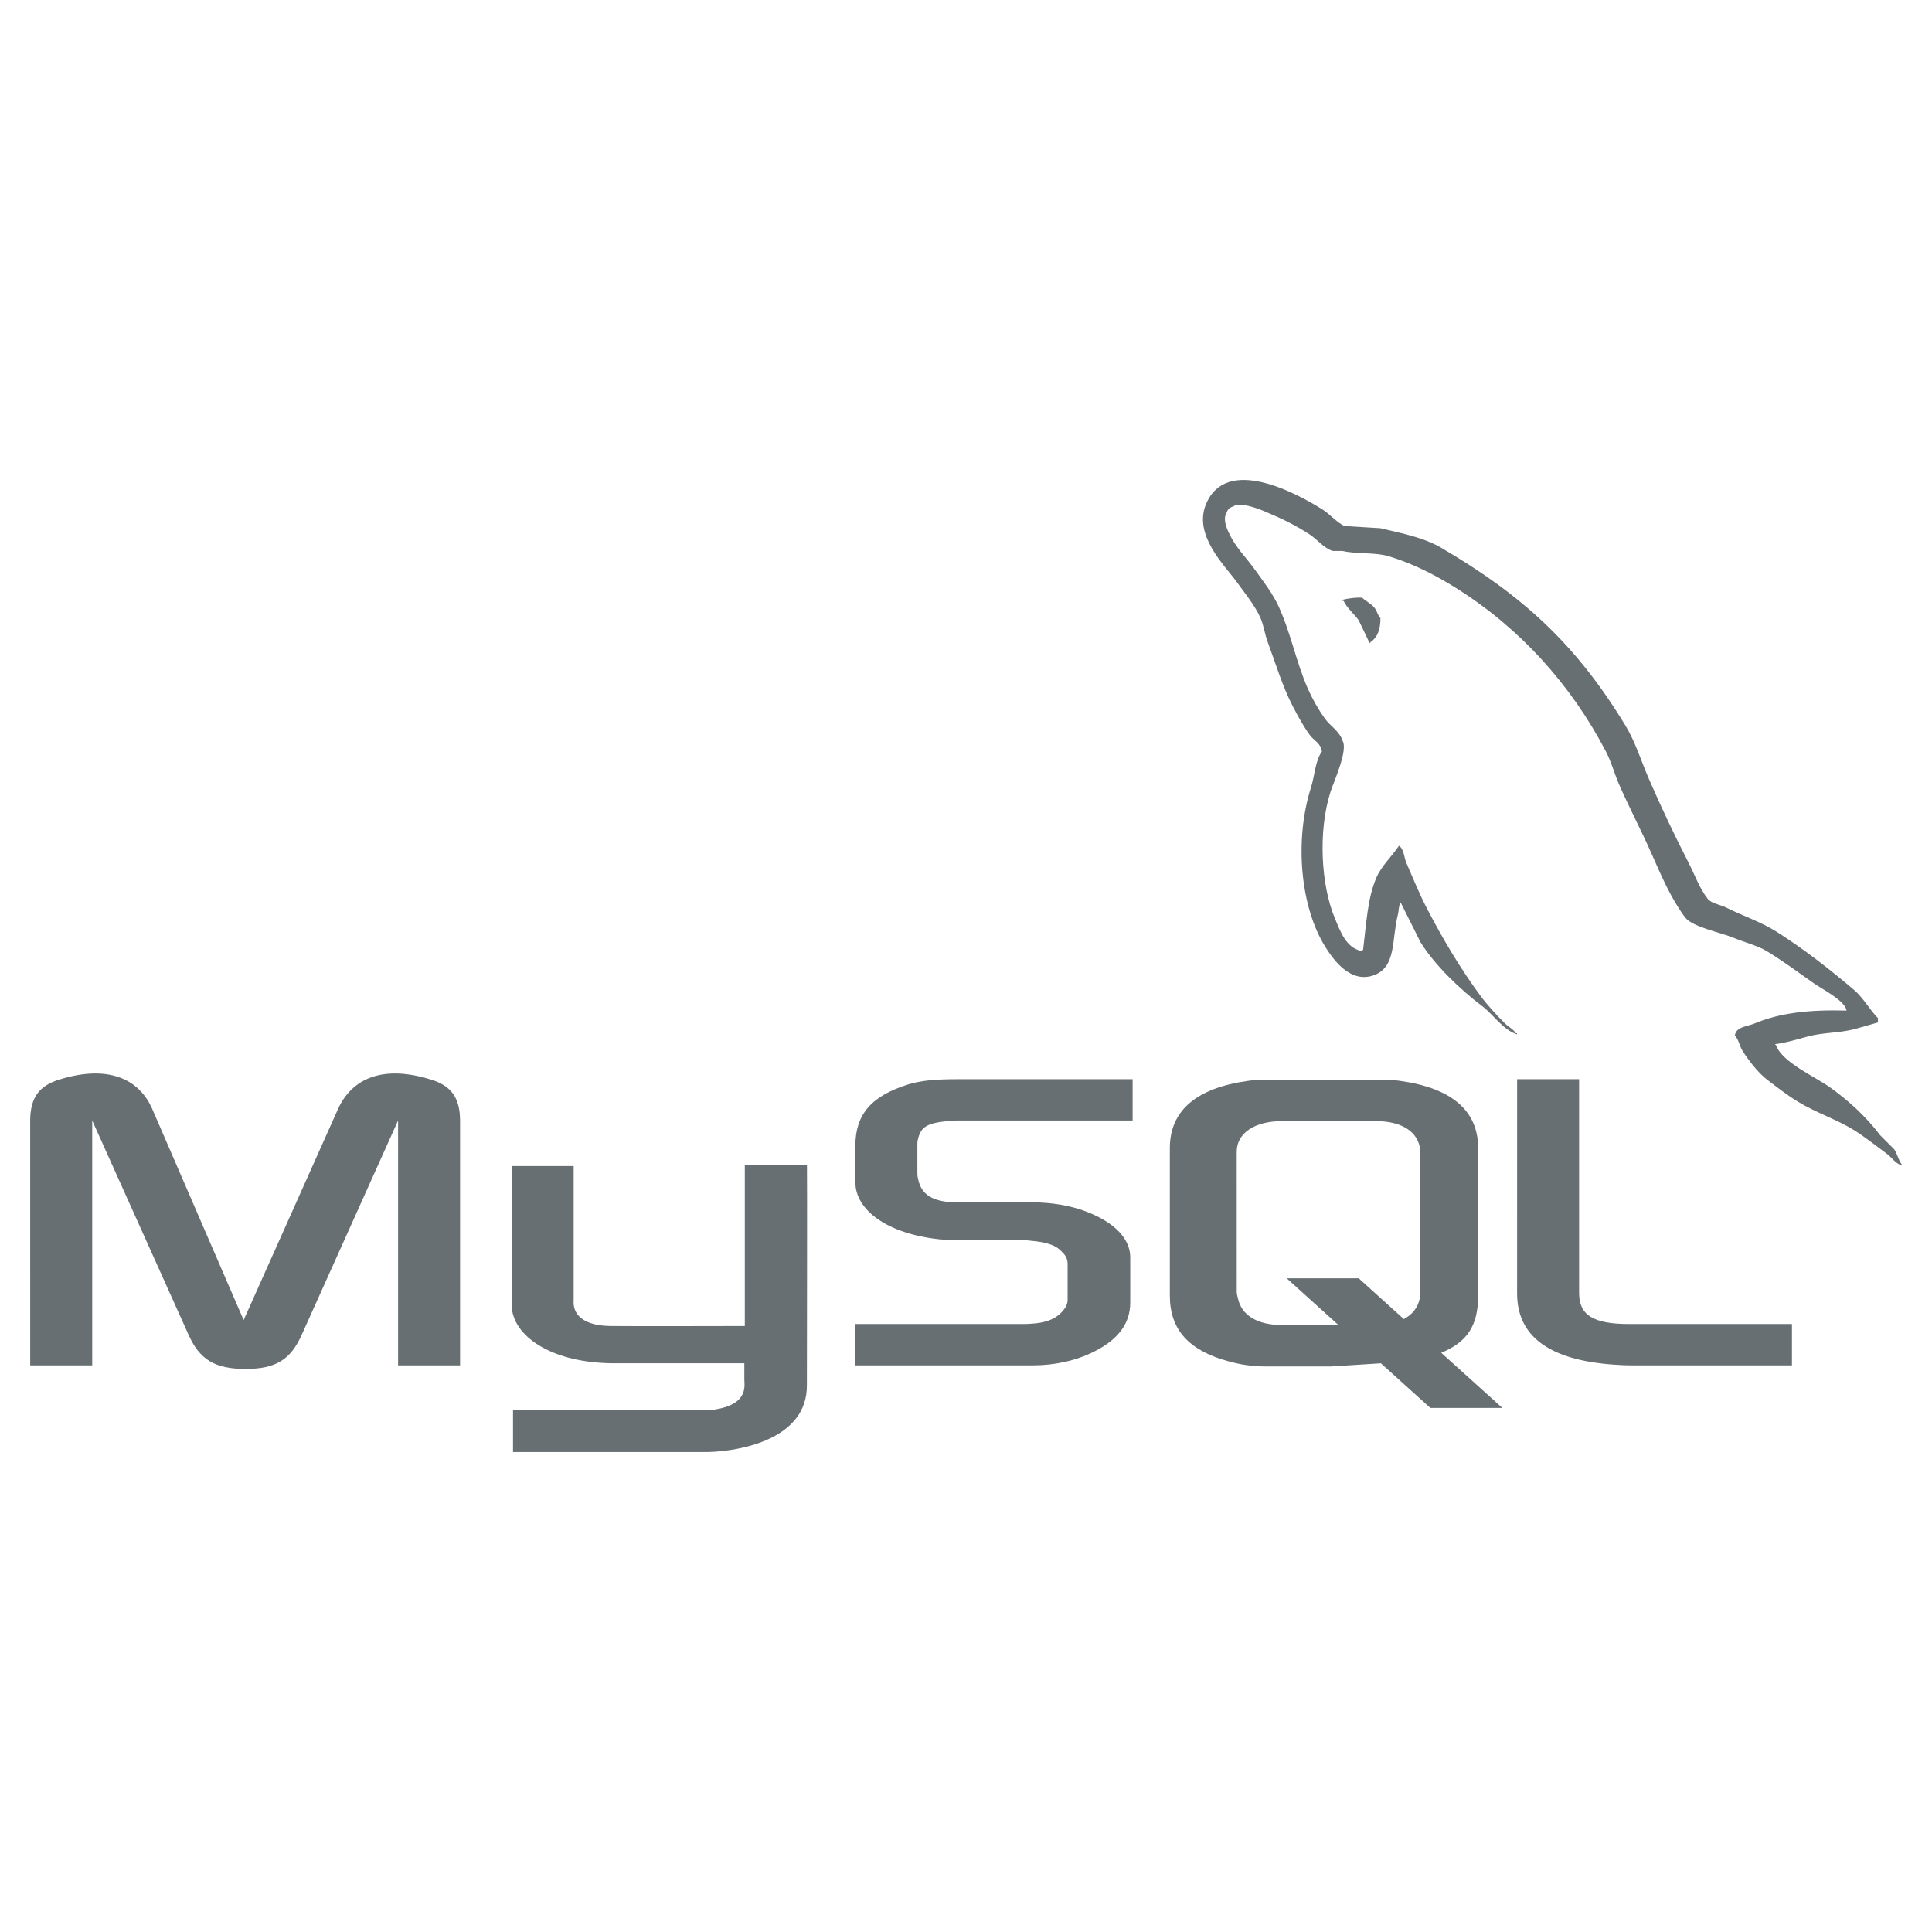
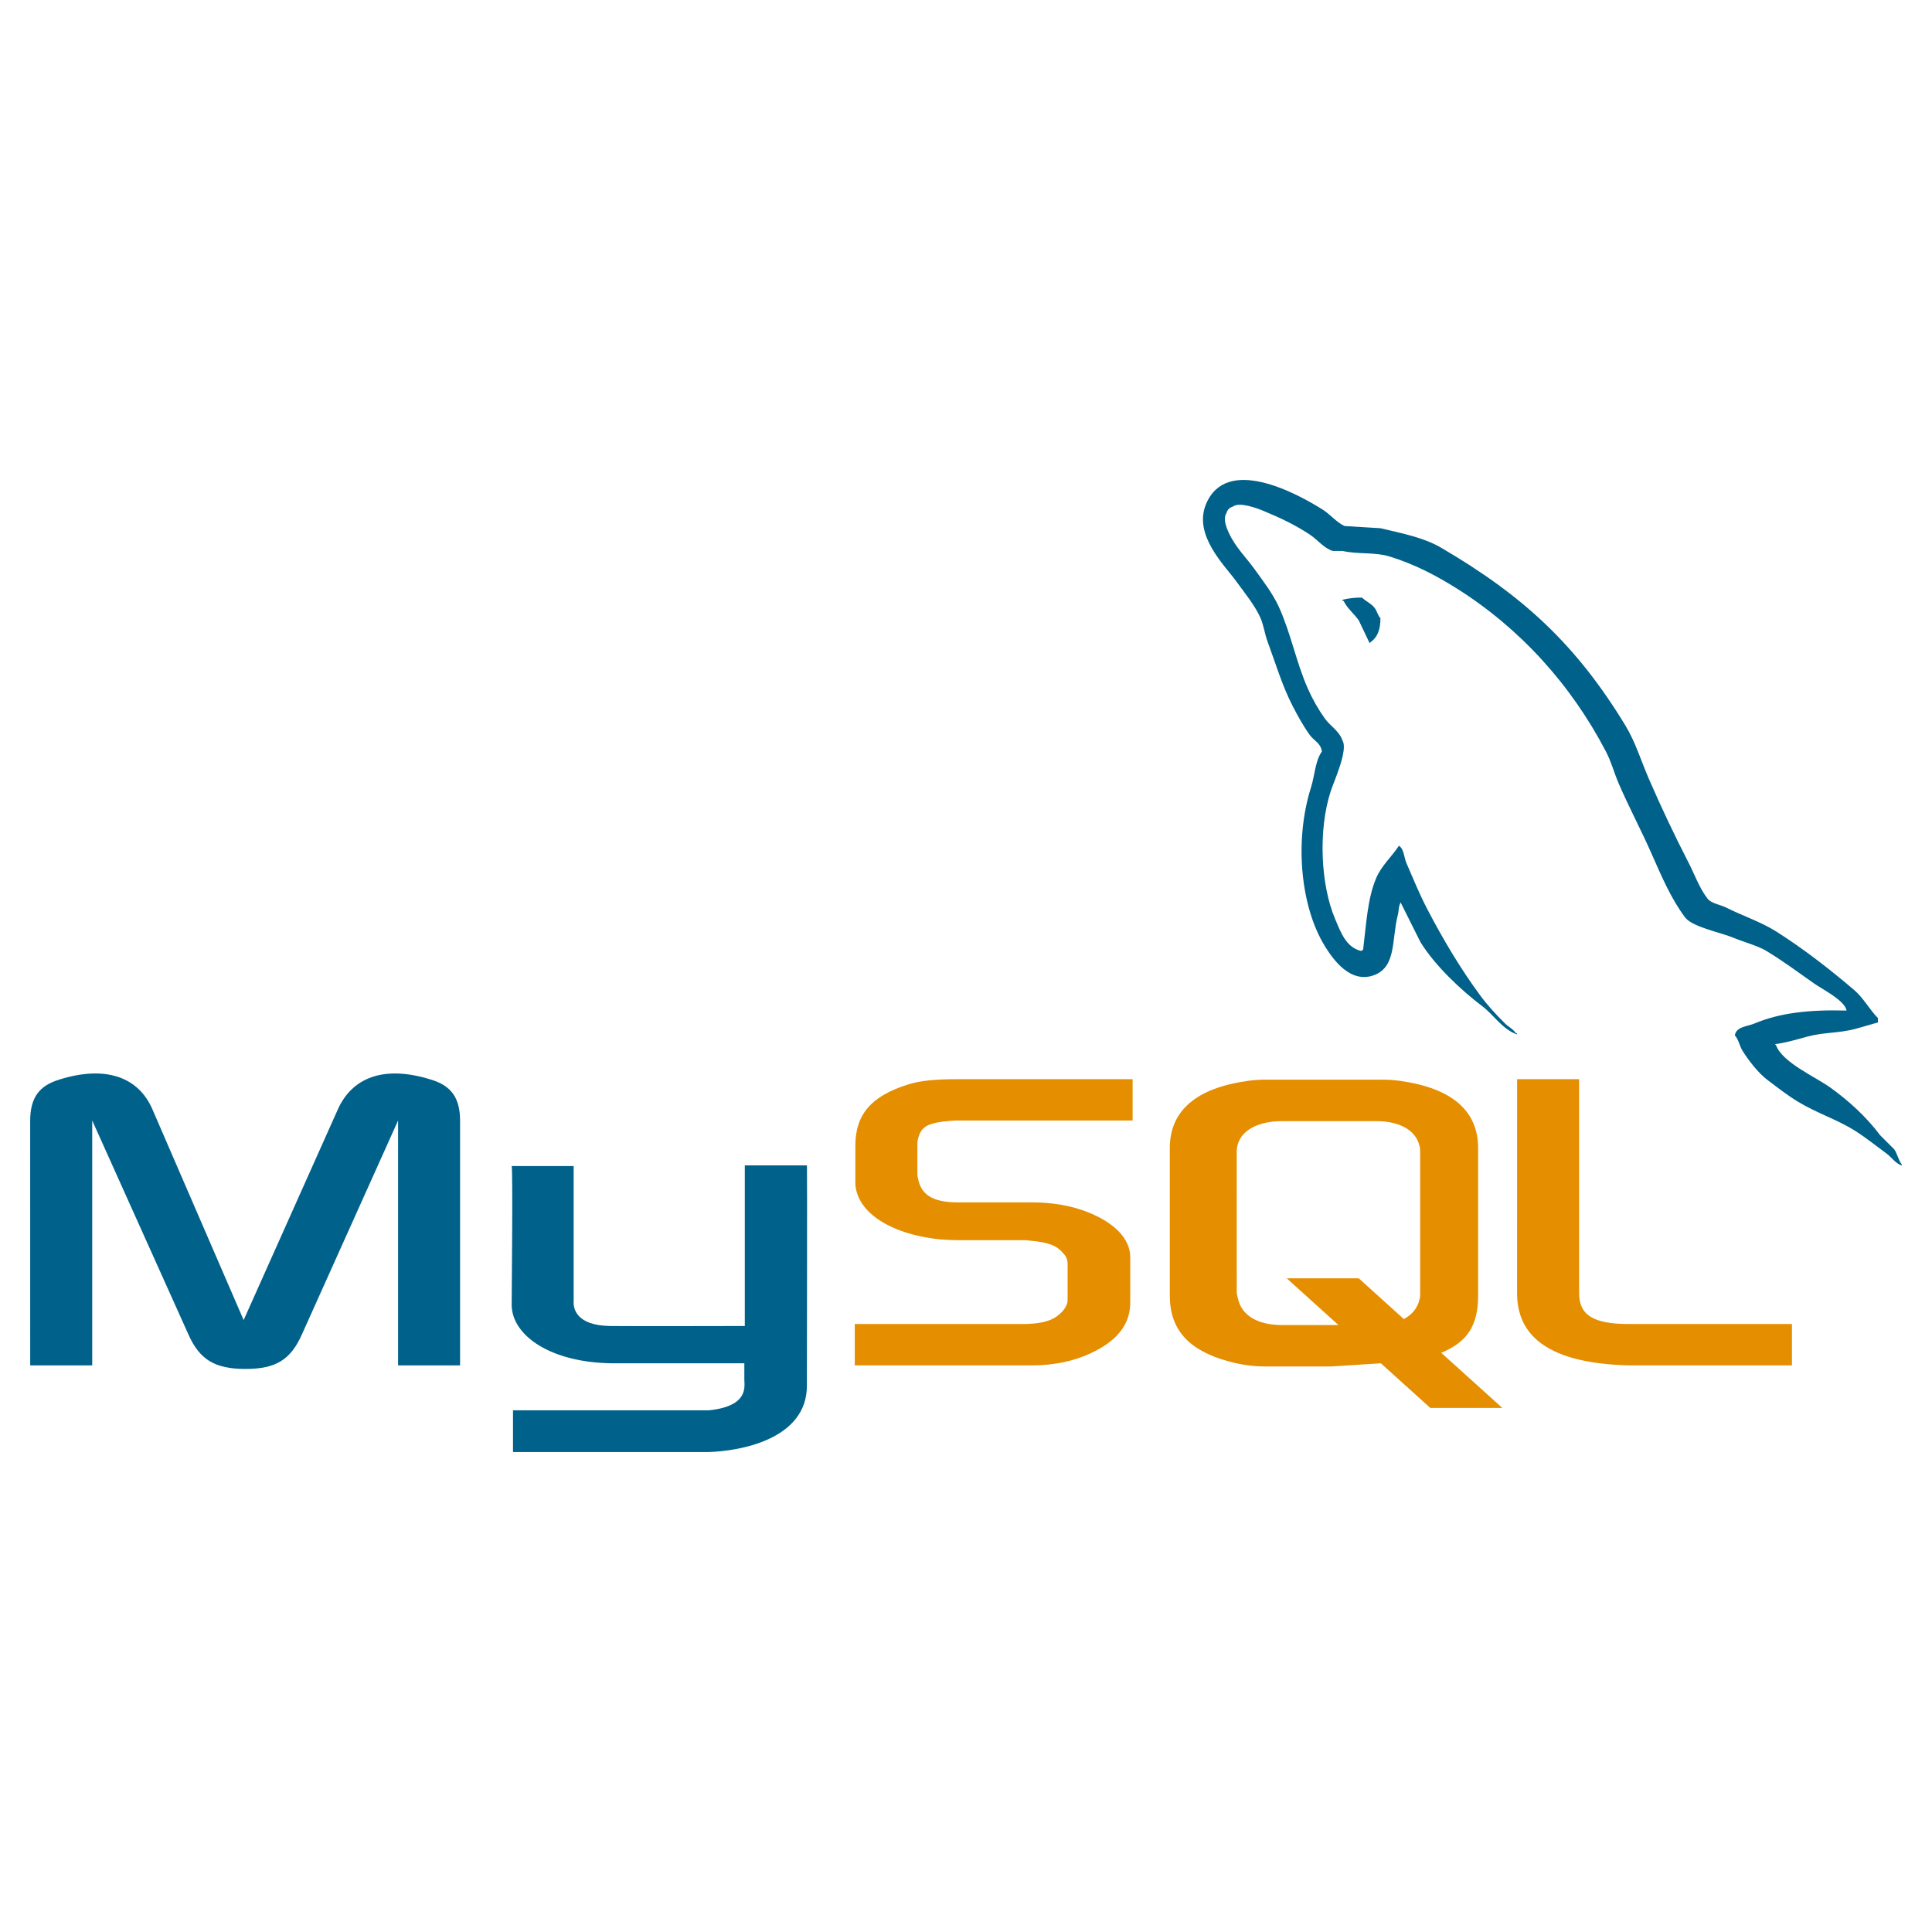
<svg xmlns="http://www.w3.org/2000/svg" width="82" height="82" viewBox="0 0 82 82" fill="none">
-   <path d="M1.282 57.95H3.914V47.557L7.988 56.618C8.468 57.714 9.126 58.102 10.417 58.102C11.708 58.102 12.341 57.714 12.822 56.618L16.896 47.557V57.95H19.527V47.575C19.527 46.562 19.123 46.072 18.287 45.82C16.288 45.196 14.946 45.736 14.339 47.086L10.341 56.028L6.47 47.085C5.887 45.736 4.521 45.196 2.522 45.819C1.686 46.072 1.281 46.562 1.281 47.574L1.282 57.95ZM21.716 49.49H24.348V55.216C24.323 55.527 24.448 56.257 25.889 56.28C26.624 56.292 31.566 56.28 31.612 56.28V49.462H34.25C34.262 49.462 34.247 58.76 34.247 58.798C34.261 61.092 31.402 61.59 30.084 61.628H21.774V59.857C21.788 59.857 30.078 59.859 30.099 59.857C31.793 59.678 31.592 58.836 31.592 58.553V57.862H25.998C23.396 57.839 21.738 56.703 21.717 55.396C21.716 55.276 21.774 49.548 21.716 49.49Z" fill="#676F73" />
-   <path d="M36.279 57.95H43.846C44.732 57.95 45.593 57.764 46.276 57.444C47.414 56.921 47.971 56.213 47.971 55.284V53.361C47.971 52.602 47.339 51.892 46.098 51.421C45.44 51.167 44.63 51.033 43.845 51.033H40.656C39.593 51.033 39.087 50.713 38.961 50.005C38.936 49.92 38.936 49.853 38.936 49.768V48.57C38.936 48.503 38.936 48.435 38.961 48.351C39.087 47.811 39.366 47.659 40.303 47.575L40.556 47.558H48.072V45.804H40.682C39.62 45.804 39.063 45.871 38.557 46.023C36.988 46.513 36.304 47.288 36.304 48.638V50.173C36.304 51.354 37.646 52.367 39.898 52.603C40.151 52.619 40.404 52.637 40.657 52.637H43.39C43.492 52.637 43.593 52.637 43.669 52.653C44.504 52.72 44.858 52.873 45.112 53.176C45.177 53.236 45.228 53.309 45.263 53.39C45.298 53.472 45.315 53.559 45.313 53.648V55.183C45.313 55.368 45.187 55.605 44.934 55.807C44.707 56.01 44.327 56.145 43.821 56.179L43.542 56.196H36.279V57.95ZM64.39 54.896C64.39 56.701 65.731 57.713 68.439 57.916C68.692 57.933 68.945 57.95 69.198 57.95H76.056V56.196H69.148C67.604 56.196 67.022 55.807 67.022 54.879V45.803H64.391L64.39 54.896ZM49.651 54.987V48.732C49.651 47.143 50.767 46.179 52.973 45.874C53.208 45.841 53.445 45.824 53.683 45.824H58.679C58.933 45.824 59.161 45.84 59.414 45.874C61.62 46.179 62.737 47.142 62.737 48.732V54.987C62.737 56.278 62.263 56.967 61.17 57.417L63.764 59.757H60.707L58.61 57.863L56.498 57.997H53.683C53.16 57.994 52.639 57.92 52.136 57.777C50.462 57.321 49.651 56.442 49.651 54.987ZM52.491 54.836C52.491 54.92 52.516 55.005 52.542 55.106C52.694 55.834 53.379 56.239 54.418 56.239H56.809L54.613 54.256H57.669L59.584 55.986C59.938 55.797 60.17 55.51 60.251 55.141C60.276 55.056 60.276 54.971 60.276 54.887V48.885C60.276 48.818 60.276 48.733 60.251 48.648C60.099 47.972 59.414 47.584 58.4 47.584H54.417C53.252 47.584 52.49 48.091 52.49 48.885L52.491 54.836Z" fill="#676F73" />
-   <path d="M78.372 42.891C76.754 42.847 75.518 42.997 74.461 43.442C74.161 43.569 73.682 43.572 73.634 43.949C73.798 44.122 73.824 44.38 73.955 44.593C74.208 45.001 74.634 45.548 75.014 45.834C75.428 46.148 75.856 46.483 76.302 46.755C77.093 47.238 77.977 47.514 78.74 47.997C79.189 48.282 79.635 48.641 80.074 48.963C80.291 49.122 80.436 49.37 80.718 49.469V49.423C80.57 49.235 80.532 48.976 80.396 48.779L79.798 48.181C79.213 47.404 78.471 46.723 77.681 46.157C77.052 45.705 75.644 45.095 75.381 44.362L75.335 44.317C75.781 44.266 76.304 44.105 76.715 43.995C77.407 43.809 78.025 43.857 78.74 43.672L79.706 43.396V43.212C79.345 42.842 79.087 42.351 78.693 42.016C77.664 41.139 76.539 40.263 75.381 39.531C74.739 39.127 73.946 38.863 73.265 38.52C73.037 38.404 72.634 38.344 72.483 38.151C72.124 37.696 71.93 37.119 71.654 36.588C71.064 35.44 70.512 34.274 69.998 33.091C69.65 32.294 69.422 31.507 68.987 30.791C66.897 27.357 64.649 25.284 61.166 23.247C60.425 22.813 59.532 22.643 58.59 22.419L57.072 22.327C56.764 22.198 56.442 21.82 56.152 21.637C54.997 20.908 52.038 19.322 51.183 21.407C50.644 22.723 51.99 24.007 52.471 24.674C52.809 25.142 53.242 25.666 53.483 26.192C53.642 26.538 53.669 26.884 53.806 27.25C54.139 28.151 54.431 29.131 54.863 29.964C55.082 30.385 55.323 30.829 55.599 31.206C55.769 31.436 56.059 31.539 56.105 31.896C55.821 32.293 55.804 32.91 55.645 33.413C54.926 35.681 55.197 38.499 56.243 40.176C56.564 40.692 57.32 41.797 58.359 41.373C59.268 41.002 59.066 39.855 59.326 38.842C59.385 38.613 59.348 38.444 59.464 38.291V38.337L60.292 39.993C60.905 40.98 61.992 42.011 62.914 42.707C63.392 43.068 63.769 43.692 64.386 43.903V43.856H64.341C64.22 43.67 64.034 43.593 63.88 43.442C63.52 43.089 63.12 42.651 62.822 42.246C61.984 41.109 61.243 39.863 60.568 38.566C60.246 37.947 59.966 37.264 59.694 36.634C59.589 36.391 59.59 36.023 59.373 35.898C59.074 36.36 58.637 36.733 58.406 37.278C58.038 38.15 57.991 39.212 57.854 40.314L57.762 40.36C57.121 40.205 56.896 39.545 56.658 38.98C56.056 37.549 55.944 35.245 56.474 33.598C56.611 33.171 57.23 31.829 56.979 31.435C56.86 31.043 56.464 30.816 56.244 30.515C55.955 30.112 55.708 29.68 55.508 29.226C55.015 28.111 54.785 26.859 54.266 25.73C54.018 25.191 53.599 24.646 53.254 24.167C52.873 23.635 52.446 23.244 52.15 22.602C52.045 22.374 51.902 22.008 52.057 21.774C52.107 21.616 52.178 21.55 52.334 21.498C52.601 21.292 53.344 21.566 53.622 21.682C54.36 21.988 54.975 22.28 55.601 22.694C55.901 22.893 56.204 23.277 56.567 23.384H56.981C57.628 23.532 58.354 23.429 58.959 23.613C60.029 23.939 60.987 24.444 61.857 24.994C64.509 26.668 66.676 29.051 68.159 31.895C68.398 32.353 68.502 32.789 68.711 33.274C69.135 34.253 69.669 35.261 70.091 36.219C70.512 37.174 70.923 38.138 71.518 38.933C71.83 39.351 73.038 39.575 73.588 39.807C73.973 39.97 74.603 40.139 74.968 40.358C75.664 40.779 76.339 41.279 76.992 41.739C77.318 41.971 78.322 42.475 78.372 42.891ZM57.808 25.364C57.529 25.359 57.251 25.39 56.98 25.456V25.502H57.026C57.187 25.833 57.471 26.046 57.67 26.33L58.131 27.296L58.176 27.251C58.461 27.05 58.591 26.729 58.59 26.238C58.475 26.118 58.459 25.968 58.36 25.825C58.229 25.632 57.974 25.525 57.808 25.364Z" fill="#676F73" />
+   <path d="M1.282 57.95H3.914V47.557L7.988 56.618C8.468 57.714 9.126 58.102 10.417 58.102C11.708 58.102 12.341 57.714 12.822 56.618L16.896 47.557V57.95H19.527V47.575C19.527 46.562 19.123 46.072 18.287 45.82C16.288 45.196 14.946 45.736 14.339 47.086L10.341 56.028L6.47 47.085C5.887 45.736 4.521 45.196 2.522 45.819C1.686 46.072 1.281 46.562 1.281 47.574L1.282 57.95ZM21.716 49.49H24.348V55.216C24.323 55.527 24.448 56.257 25.889 56.28C26.624 56.292 31.566 56.28 31.612 56.28V49.462H34.25C34.262 49.462 34.247 58.76 34.247 58.798C34.261 61.092 31.402 61.59 30.084 61.628H21.774V59.857C21.788 59.857 30.078 59.859 30.099 59.857C31.793 59.678 31.592 58.836 31.592 58.553V57.862H25.998C23.396 57.839 21.738 56.703 21.717 55.396C21.716 55.276 21.774 49.548 21.716 49.49Z" fill="#00618A" />
+   <path d="M36.279 57.95H43.846C44.732 57.95 45.593 57.764 46.276 57.444C47.414 56.921 47.971 56.213 47.971 55.284V53.361C47.971 52.602 47.338 51.892 46.098 51.421C45.44 51.167 44.63 51.033 43.845 51.033H40.656C39.593 51.033 39.087 50.713 38.961 50.005C38.936 49.92 38.936 49.853 38.936 49.768V48.57C38.936 48.503 38.936 48.435 38.961 48.351C39.087 47.811 39.366 47.659 40.302 47.575L40.555 47.558H48.072V45.804H40.682C39.619 45.804 39.063 45.871 38.557 46.023C36.988 46.513 36.303 47.288 36.303 48.638V50.173C36.303 51.354 37.646 52.367 39.898 52.603C40.151 52.619 40.404 52.637 40.657 52.637H43.39C43.491 52.637 43.593 52.637 43.669 52.653C44.504 52.72 44.858 52.873 45.111 53.176C45.176 53.236 45.228 53.309 45.263 53.39C45.298 53.472 45.315 53.559 45.313 53.648V55.183C45.313 55.368 45.187 55.605 44.934 55.807C44.707 56.01 44.327 56.145 43.821 56.179L43.542 56.196H36.279V57.95ZM64.39 54.896C64.39 56.701 65.731 57.713 68.439 57.916C68.692 57.933 68.945 57.95 69.198 57.95H76.056V56.196H69.148C67.604 56.196 67.022 55.807 67.022 54.879V45.803H64.391L64.39 54.896ZM49.65 54.987V48.732C49.65 47.143 50.766 46.179 52.973 45.874C53.208 45.841 53.445 45.824 53.682 45.824H58.679C58.932 45.824 59.16 45.84 59.413 45.874C61.62 46.179 62.736 47.142 62.736 48.732V54.987C62.736 56.278 62.262 56.967 61.17 57.417L63.763 59.757H60.707L58.609 57.863L56.498 57.997H53.682C53.159 57.994 52.639 57.92 52.136 57.777C50.462 57.321 49.65 56.442 49.65 54.987ZM52.491 54.836C52.491 54.92 52.516 55.005 52.541 55.106C52.693 55.834 53.379 56.239 54.418 56.239H56.809L54.613 54.256H57.669L59.584 55.986C59.938 55.797 60.169 55.51 60.251 55.141C60.276 55.056 60.276 54.971 60.276 54.887V48.885C60.276 48.818 60.276 48.733 60.251 48.648C60.098 47.972 59.413 47.584 58.399 47.584H54.417C53.251 47.584 52.49 48.091 52.49 48.885L52.491 54.836Z" fill="#E48E00" />
+   <path d="M78.371 42.891C76.754 42.847 75.518 42.997 74.461 43.442C74.161 43.569 73.682 43.572 73.633 43.949C73.798 44.122 73.824 44.38 73.955 44.593C74.207 45.001 74.633 45.548 75.013 45.834C75.428 46.148 75.856 46.483 76.302 46.755C77.093 47.238 77.977 47.514 78.74 47.997C79.189 48.282 79.635 48.641 80.074 48.963C80.291 49.122 80.436 49.37 80.718 49.469V49.423C80.57 49.235 80.532 48.976 80.396 48.779L79.797 48.181C79.213 47.404 78.471 46.723 77.681 46.157C77.052 45.705 75.644 45.095 75.381 44.362L75.335 44.317C75.781 44.266 76.304 44.105 76.715 43.995C77.407 43.809 78.025 43.857 78.739 43.672L79.705 43.396V43.212C79.345 42.842 79.086 42.351 78.693 42.016C77.664 41.139 76.539 40.263 75.381 39.531C74.739 39.127 73.945 38.863 73.264 38.52C73.036 38.404 72.634 38.344 72.482 38.151C72.124 37.696 71.93 37.119 71.654 36.588C71.064 35.44 70.512 34.274 69.998 33.091C69.649 32.294 69.421 31.507 68.986 30.791C66.897 27.357 64.649 25.284 61.166 23.247C60.424 22.813 59.532 22.643 58.59 22.419L57.071 22.327C56.763 22.198 56.442 21.82 56.151 21.637C54.997 20.908 52.037 19.322 51.183 21.407C50.643 22.723 51.99 24.007 52.471 24.674C52.809 25.142 53.242 25.666 53.483 26.192C53.642 26.538 53.669 26.884 53.806 27.25C54.139 28.151 54.431 29.131 54.863 29.964C55.082 30.385 55.323 30.829 55.599 31.206C55.768 31.436 56.059 31.539 56.105 31.896C55.821 32.293 55.804 32.91 55.645 33.413C54.926 35.681 55.197 38.499 56.243 40.176C56.564 40.692 57.32 41.797 58.359 41.373C59.268 41.002 59.066 39.855 59.326 38.842C59.385 38.613 59.348 38.444 59.464 38.291V38.337L60.292 39.993C60.905 40.98 61.992 42.011 62.914 42.707C63.392 43.068 63.769 43.692 64.386 43.903V43.856H64.341C64.22 43.67 64.034 43.593 63.88 43.442C63.52 43.089 63.12 42.651 62.822 42.246C61.984 41.109 61.243 39.863 60.568 38.566C60.246 37.947 59.966 37.264 59.694 36.634C59.589 36.391 59.59 36.023 59.373 35.898C59.074 36.36 58.636 36.733 58.406 37.278C58.038 38.15 57.991 39.212 57.854 40.314L57.762 40.36C57.121 40.205 56.896 39.545 56.657 38.98C56.055 37.549 55.943 35.245 56.474 33.598C56.611 33.171 57.23 31.829 56.979 31.435C56.859 31.043 56.464 30.816 56.244 30.515C55.955 30.112 55.708 29.68 55.508 29.226C55.014 28.111 54.784 26.859 54.266 25.73C54.017 25.191 53.599 24.646 53.254 24.167C52.873 23.635 52.445 23.244 52.149 22.602C52.044 22.374 51.901 22.008 52.057 21.774C52.106 21.616 52.178 21.55 52.334 21.498C52.6 21.292 53.344 21.566 53.622 21.682C54.36 21.988 54.975 22.28 55.6 22.694C55.9 22.893 56.203 23.277 56.567 23.384H56.98C57.628 23.532 58.354 23.429 58.959 23.613C60.029 23.939 60.987 24.444 61.857 24.994C64.508 26.668 66.676 29.051 68.159 31.895C68.398 32.353 68.501 32.789 68.711 33.274C69.135 34.253 69.669 35.261 70.091 36.219C70.512 37.174 70.922 38.138 71.517 38.933C71.83 39.351 73.038 39.575 73.587 39.807C73.972 39.97 74.603 40.139 74.967 40.358C75.664 40.779 76.339 41.279 76.992 41.739C77.318 41.971 78.322 42.475 78.371 42.891ZM57.808 25.364C57.529 25.359 57.251 25.39 56.98 25.456V25.502H57.026C57.187 25.833 57.471 26.046 57.67 26.33L58.13 27.296L58.176 27.251C58.461 27.05 58.591 26.729 58.59 26.238C58.475 26.118 58.458 25.968 58.36 25.825C58.229 25.632 57.974 25.525 57.808 25.364Z" fill="#00618A" />
</svg>
